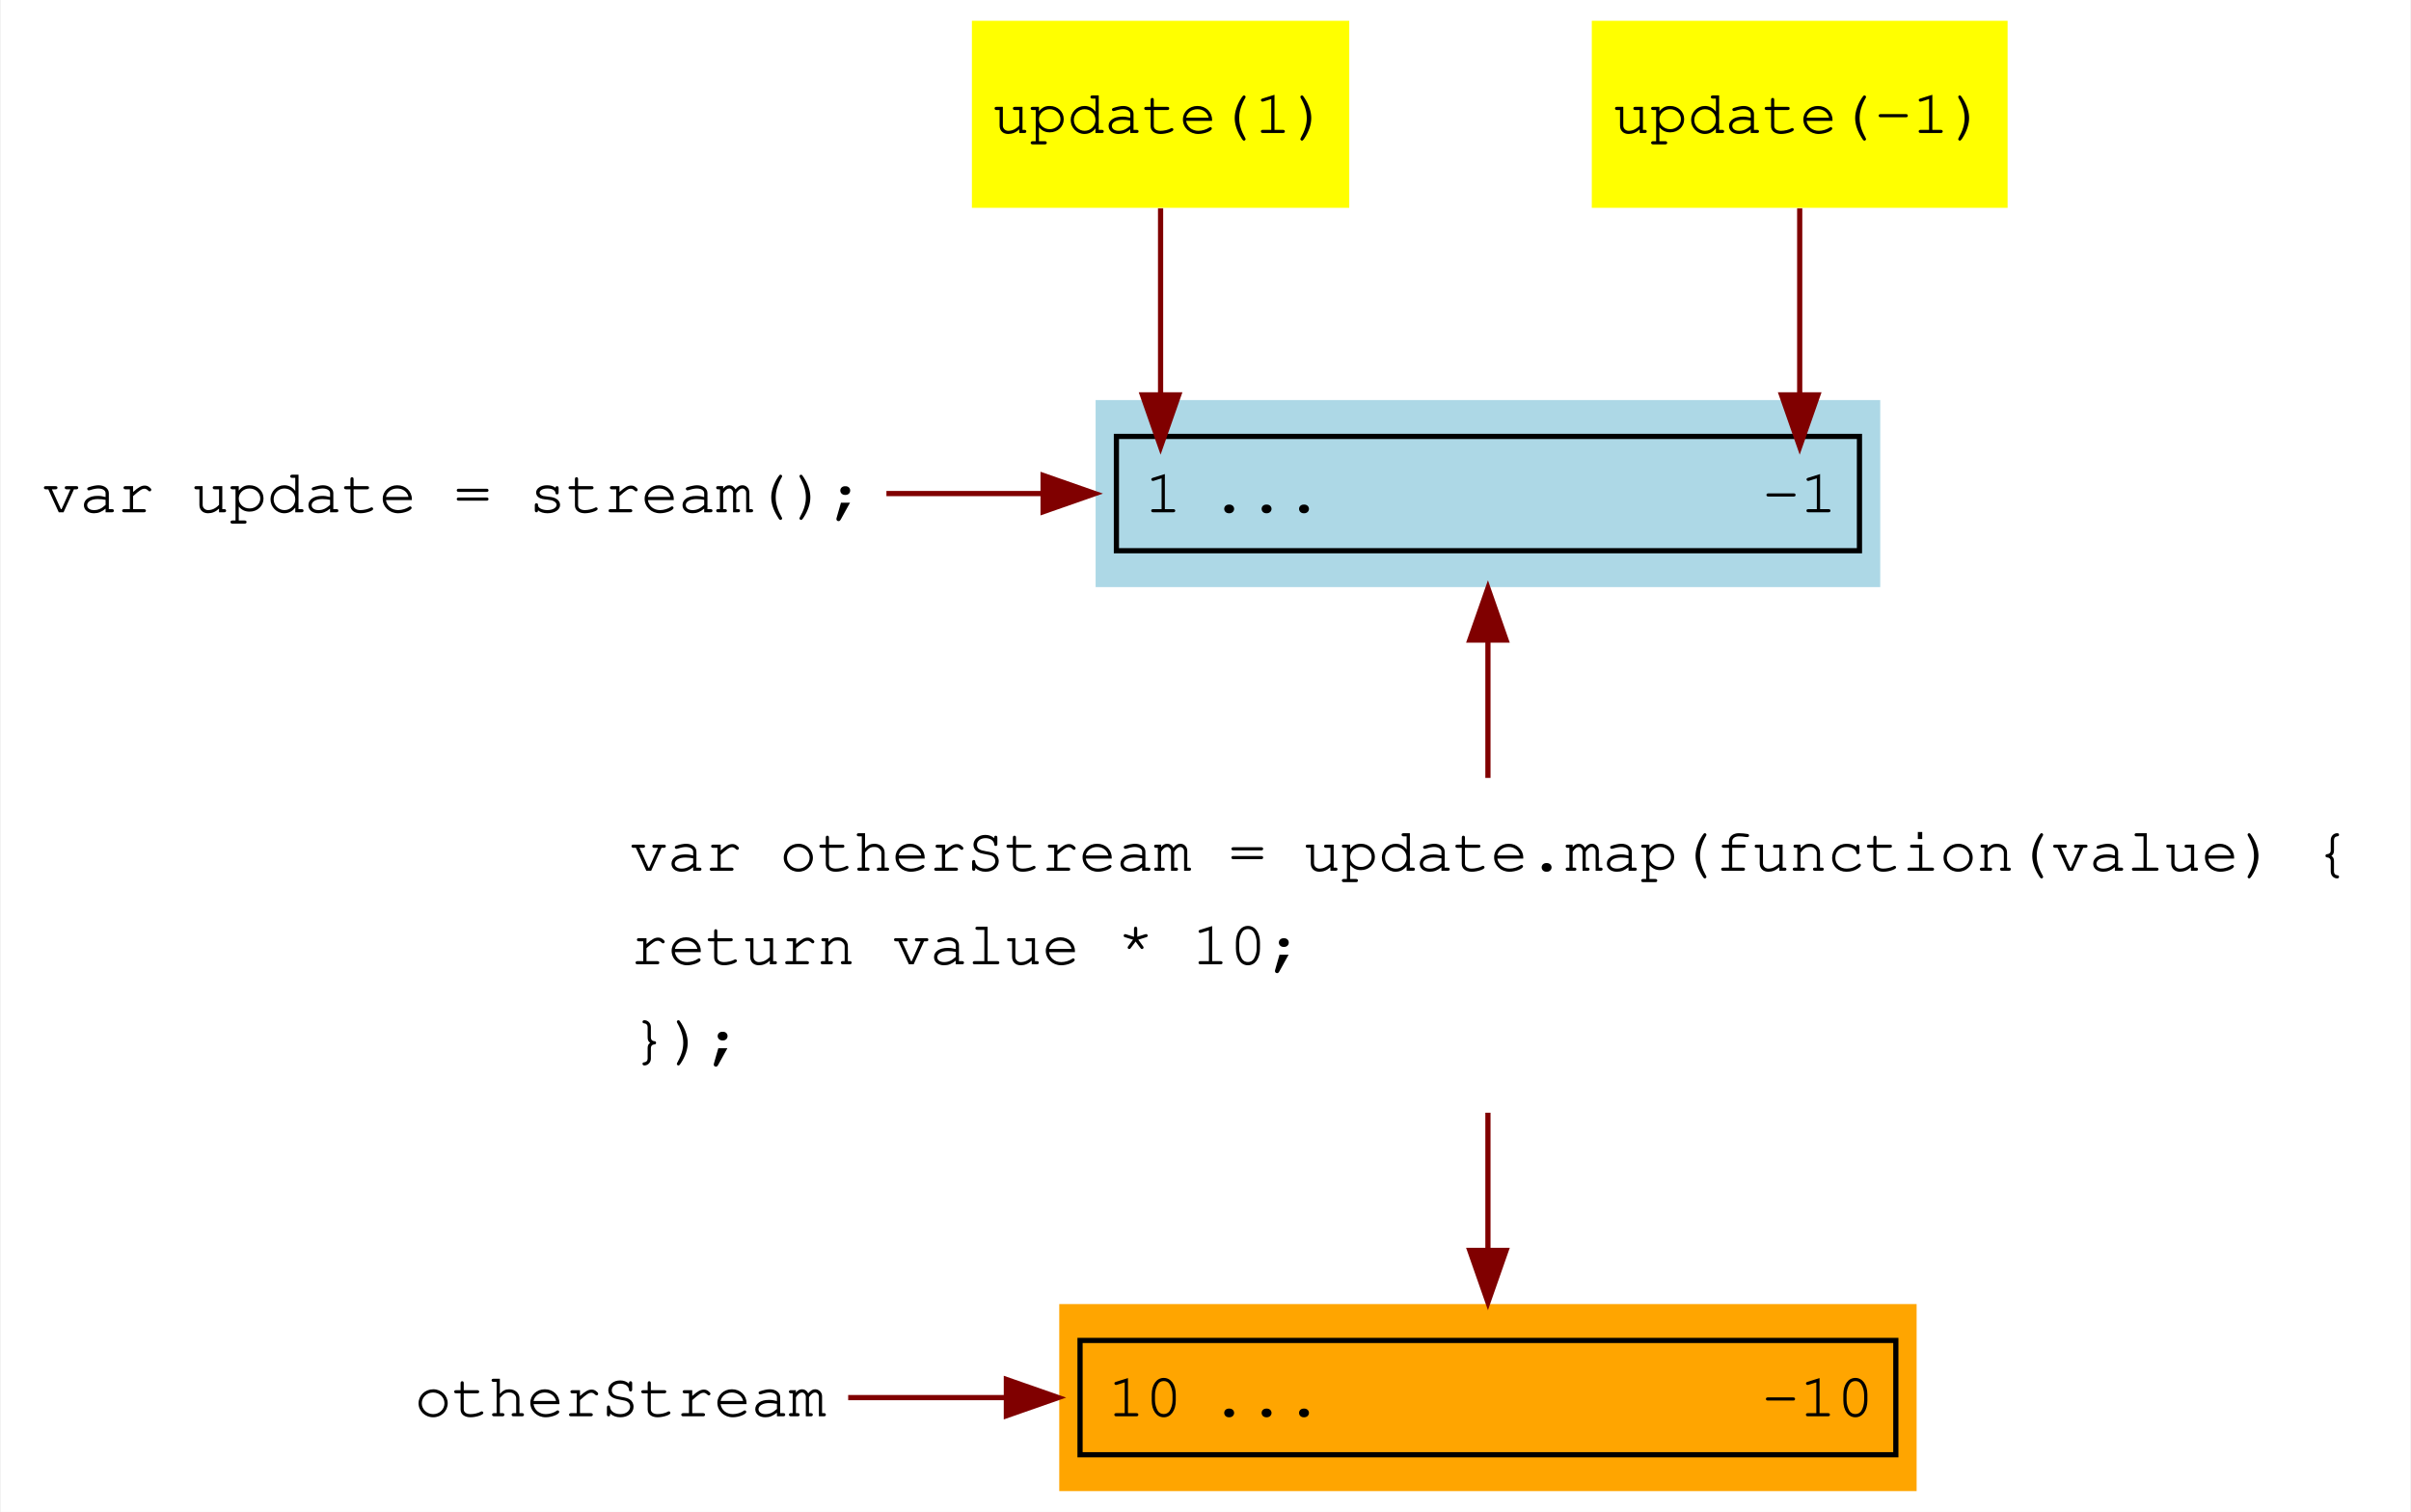
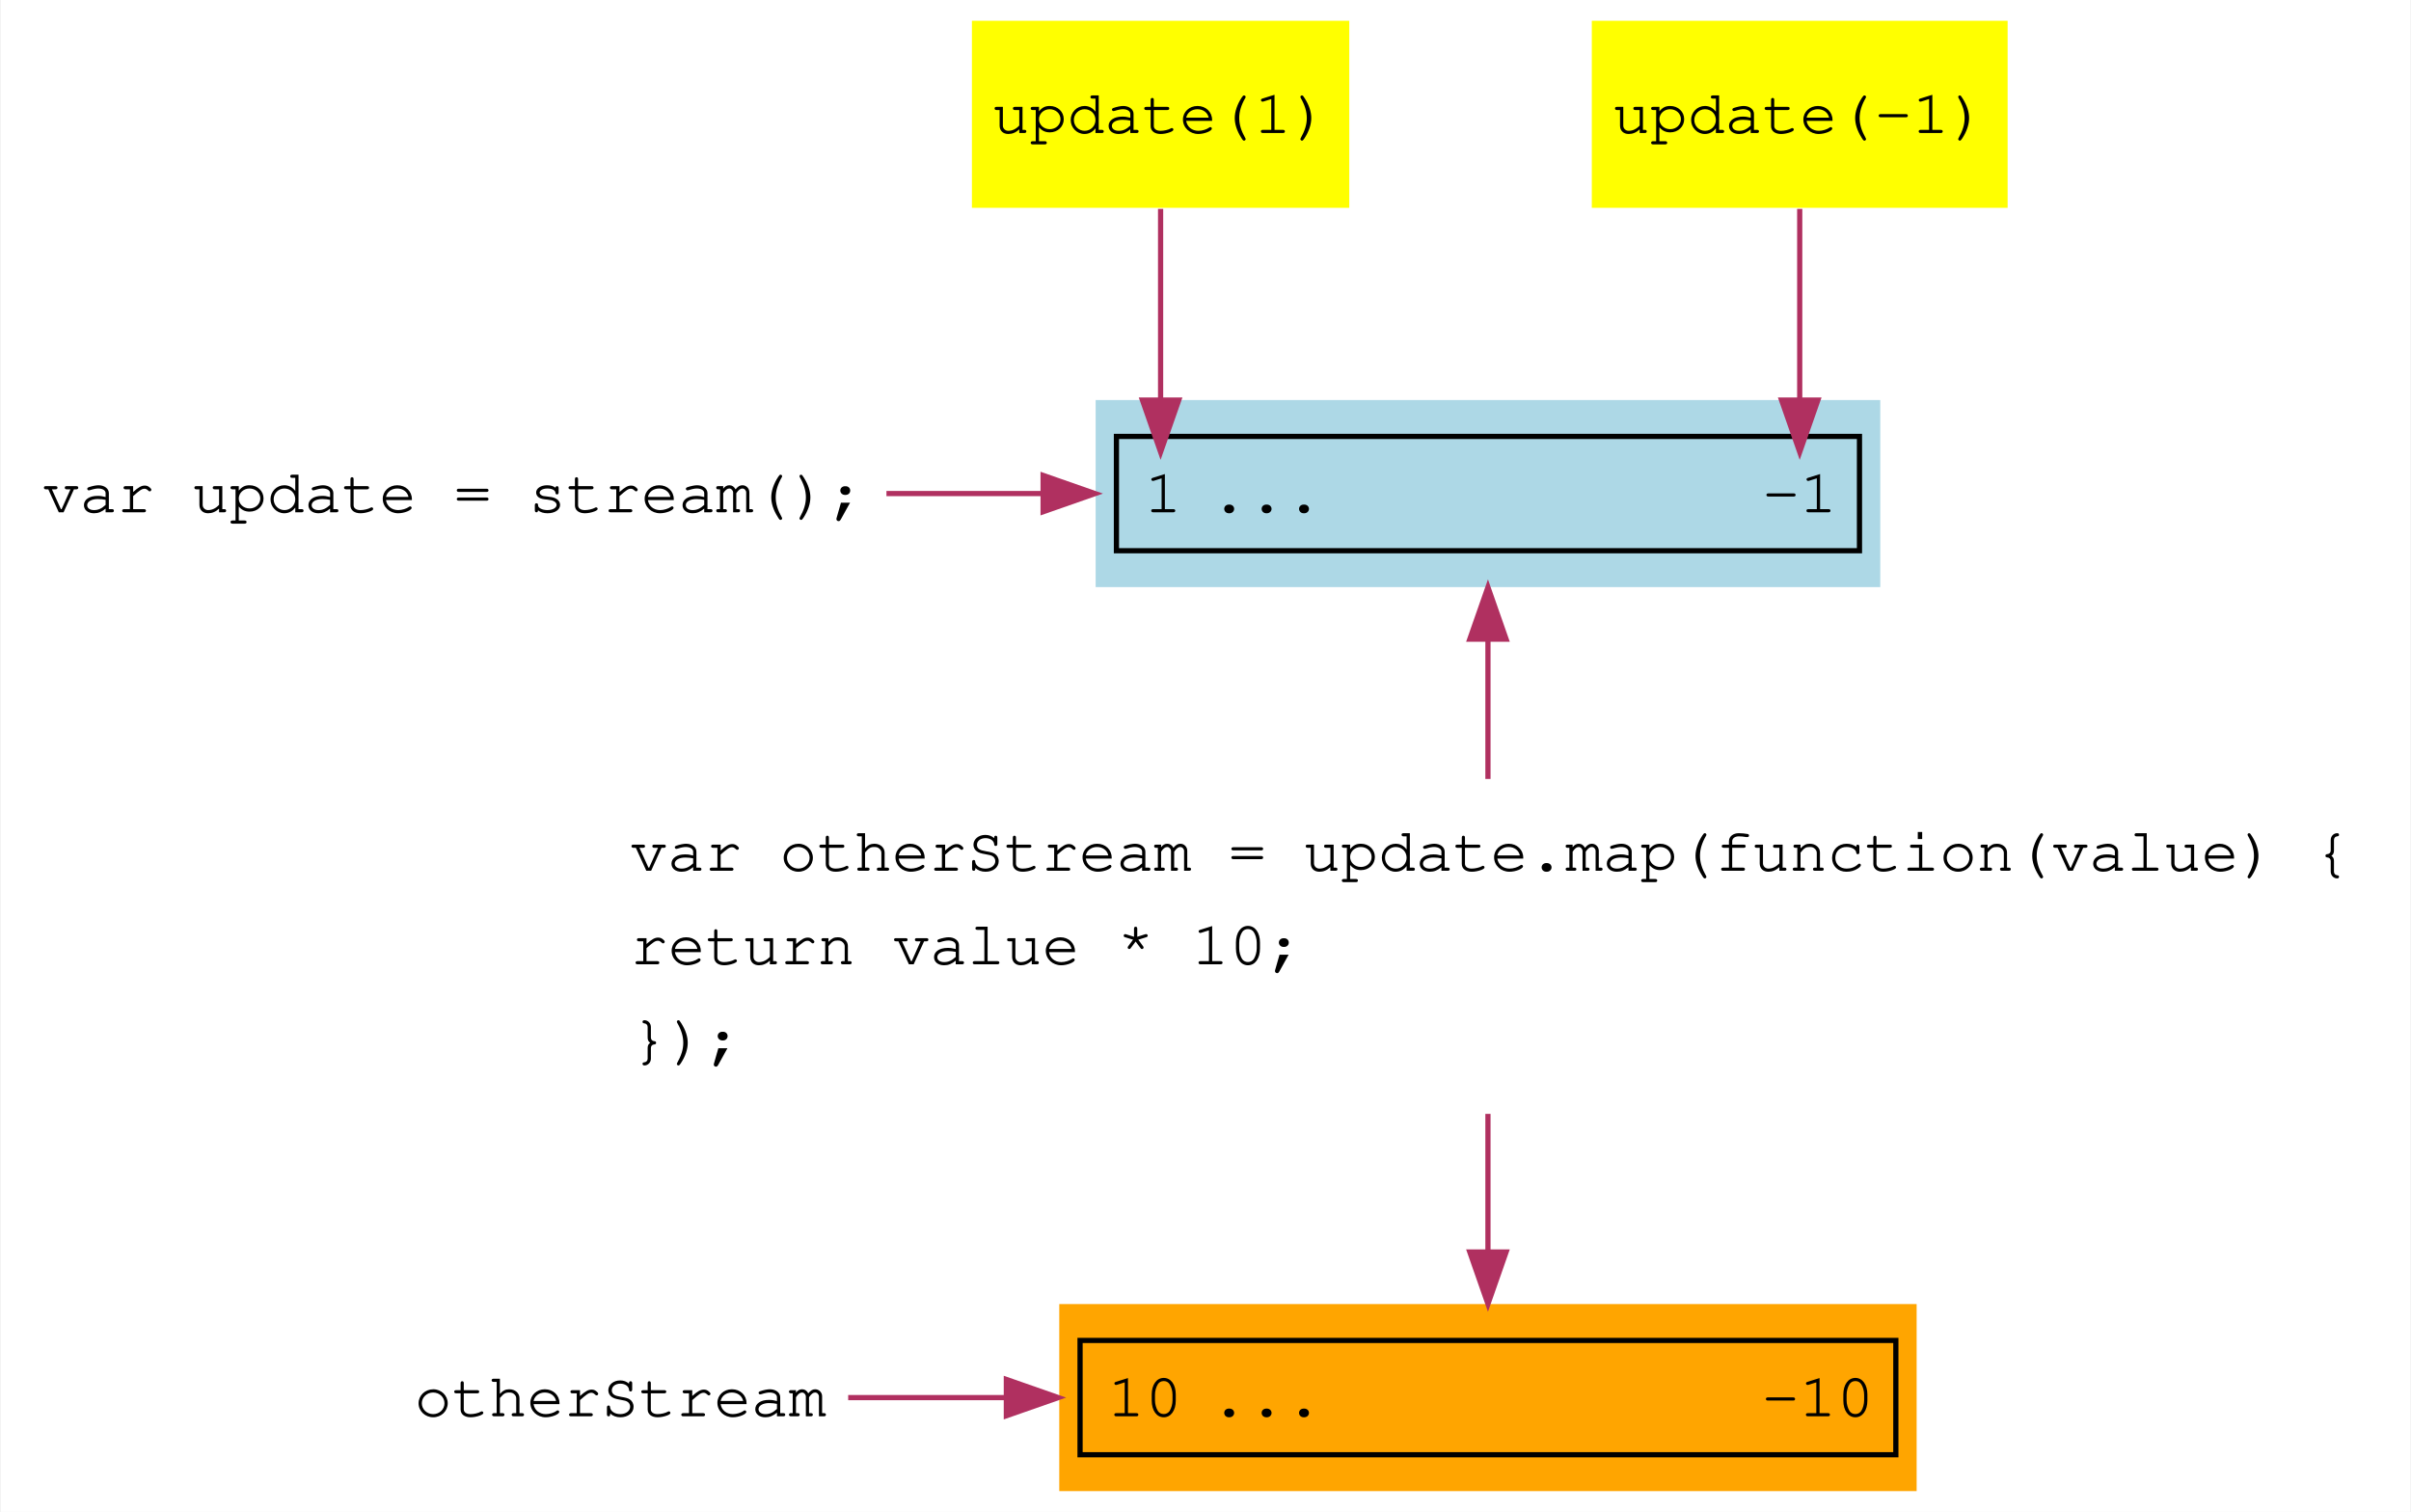
<svg xmlns="http://www.w3.org/2000/svg" width="464pt" height="291pt" viewBox="0.00 0.00 463.71 291.00">
  <g id="graph0" class="graph" transform="scale(1 1) rotate(0) translate(4 287)">
-     <polygon fill="white" stroke="transparent" points="-4,4 -4,-287 459.71,-287 459.71,4 -4,4" />
+     <polygon fill="#ffffff" stroke="transparent" points="-4,4 -4,-287 459.713,-287 459.713,4 -4,4" />
    <g id="node1" class="node">
-       <text text-anchor="middle" x="83.21" y="-188.4" font-family="Courier,monospace" font-size="12.00">var update = stream();</text>
+       <text text-anchor="middle" x="83.213" y="-188.4" font-family="Courier,monospace" font-size="12.00" fill="#000000">var update = stream();</text>
    </g>
    <g id="node4" class="node">
-       <polygon fill="lightblue" stroke="transparent" points="357.71,-210 206.71,-210 206.71,-174 357.71,-174 357.71,-210" />
-       <text text-anchor="start" x="216.11" y="-188.4" font-family="Courier,monospace" font-size="12.00">1</text>
-       <text text-anchor="start" x="228.8" y="-188.4" font-family="Courier,monospace" font-size="12.00">      ...     </text>
-       <text text-anchor="start" x="335.01" y="-188.4" font-family="Courier,monospace" font-size="12.00">-1</text>
-       <polygon fill="none" stroke="black" points="210.71,-181 210.71,-203 353.71,-203 353.71,-181 210.71,-181" />
+       <polygon fill="#add8e6" stroke="transparent" points="357.713,-210 206.713,-210 206.713,-174 357.713,-174 357.713,-210" />
+       <text text-anchor="start" x="216.112" y="-188.4" font-family="Courier,monospace" font-size="12.00" fill="#000000">1</text>
+       <text text-anchor="start" x="228.805" y="-188.4" font-family="Courier,monospace" font-size="12.00" fill="#000000">      ...     </text>
+       <text text-anchor="start" x="335.012" y="-188.4" font-family="Courier,monospace" font-size="12.00" fill="#000000">-1</text>
+       <polygon fill="none" stroke="#000000" points="210.713,-181 210.713,-203 353.713,-203 353.713,-181 210.713,-181" />
    </g>
    <g id="edge3" class="edge">
-       <path fill="none" stroke="maroon" d="M166.45,-192C176.33,-192 186.44,-192 196.35,-192" />
-       <polygon fill="maroon" stroke="maroon" points="196.6,-195.5 206.6,-192 196.6,-188.5 196.6,-195.5" />
-       <text text-anchor="middle" x="186.57" y="-197.4" font-family="Helvetica,sans-Serif" font-size="12.00" fill="navy">        </text>
+       <path fill="none" stroke="#b03060" d="M166.454,-192C176.335,-192 186.435,-192 196.352,-192" />
+       <polygon fill="#b03060" stroke="#b03060" points="196.603,-195.5 206.603,-192 196.603,-188.5 196.603,-195.5" />
+       <text text-anchor="middle" x="186.569" y="-197.4" font-family="Helvetica,sans-Serif" font-size="12.00" fill="#000080">        </text>
    </g>
    <g id="node2" class="node">
-       <polygon fill="yellow" stroke="transparent" points="255.52,-283 182.9,-283 182.9,-247 255.52,-247 255.52,-283" />
-       <text text-anchor="middle" x="219.21" y="-261.4" font-family="Courier,monospace" font-size="12.00">update(1)</text>
+       <polygon fill="#ffff00" stroke="transparent" points="255.524,-283 182.902,-283 182.902,-247 255.524,-247 255.524,-283" />
+       <text text-anchor="middle" x="219.213" y="-261.4" font-family="Courier,monospace" font-size="12.00" fill="#000000">update(1)</text>
    </g>
    <g id="edge1" class="edge">
-       <path fill="none" stroke="maroon" d="M219.21,-246.89C219.21,-236.89 219.21,-223.77 219.21,-211.05" />
-       <polygon fill="maroon" stroke="maroon" points="222.71,-211 219.21,-201 215.71,-211 222.71,-211" />
+       <path fill="none" stroke="#b03060" d="M219.213,-246.788C219.213,-236.506 219.213,-223.156 219.213,-210.219" />
+       <polygon fill="#b03060" stroke="#b03060" points="222.713,-210 219.213,-200 215.713,-210 222.713,-210" />
    </g>
    <g id="node3" class="node">
-       <polygon fill="yellow" stroke="transparent" points="382.22,-283 302.2,-283 302.2,-247 382.22,-247 382.22,-283" />
-       <text text-anchor="middle" x="342.21" y="-261.4" font-family="Courier,monospace" font-size="12.00">update(-1)</text>
+       <polygon fill="#ffff00" stroke="transparent" points="382.225,-283 302.201,-283 302.201,-247 382.225,-247 382.225,-283" />
+       <text text-anchor="middle" x="342.213" y="-261.4" font-family="Courier,monospace" font-size="12.00" fill="#000000">update(-1)</text>
    </g>
    <g id="edge2" class="edge">
-       <path fill="none" stroke="maroon" d="M342.21,-246.89C342.21,-236.89 342.21,-223.77 342.21,-211.05" />
-       <polygon fill="maroon" stroke="maroon" points="345.71,-211 342.21,-201 338.71,-211 345.71,-211" />
+       <path fill="none" stroke="#b03060" d="M342.213,-246.788C342.213,-236.506 342.213,-223.156 342.213,-210.219" />
+       <polygon fill="#b03060" stroke="#b03060" points="345.713,-210 342.213,-200 338.713,-210 345.713,-210" />
    </g>
    <g id="node5" class="node">
-       <text text-anchor="start" x="117.09" y="-119.4" font-family="Courier,monospace" font-size="12.00">var otherStream = update.map(function(value) {</text>
-       <text text-anchor="start" x="117.21" y="-101.4" font-family="Courier,monospace" font-size="12.00">    return value * 10;</text>
-       <text text-anchor="start" x="117.21" y="-83.4" font-family="Courier,monospace" font-size="12.00">});</text>
+       <text text-anchor="start" x="117.086" y="-119.4" font-family="Courier,monospace" font-size="12.00" fill="#000000">var otherStream = update.map(function(value) {</text>
+       <text text-anchor="start" x="117.213" y="-101.4" font-family="Courier,monospace" font-size="12.00" fill="#000000">    return value * 10;</text>
+       <text text-anchor="start" x="117.213" y="-83.4" font-family="Courier,monospace" font-size="12.00" fill="#000000">});</text>
    </g>
    <g id="edge4" class="edge">
-       <path fill="none" stroke="maroon" d="M282.21,-163.73C282.21,-155.3 282.21,-145.95 282.21,-137.27" />
-       <polygon fill="maroon" stroke="maroon" points="278.71,-163.8 282.21,-173.8 285.71,-163.8 278.71,-163.8" />
+       <path fill="none" stroke="#b03060" d="M282.213,-163.773C282.213,-155.249 282.213,-145.829 282.213,-137.073" />
+       <polygon fill="#b03060" stroke="#b03060" points="278.713,-163.974 282.213,-173.974 285.713,-163.974 278.713,-163.974" />
    </g>
    <g id="node6" class="node">
-       <polygon fill="orange" stroke="transparent" points="364.71,-36 199.71,-36 199.71,0 364.71,0 364.71,-36" />
-       <text text-anchor="start" x="209.01" y="-14.4" font-family="Courier,monospace" font-size="12.00">10</text>
-       <text text-anchor="start" x="228.8" y="-14.4" font-family="Courier,monospace" font-size="12.00">      ...     </text>
-       <text text-anchor="start" x="334.91" y="-14.4" font-family="Courier,monospace" font-size="12.00">-10</text>
-       <polygon fill="none" stroke="black" points="203.71,-7 203.71,-29 360.71,-29 360.71,-7 203.71,-7" />
+       <polygon fill="#ffa500" stroke="transparent" points="364.713,-36 199.713,-36 199.713,0 364.713,0 364.713,-36" />
+       <text text-anchor="start" x="209.012" y="-14.4" font-family="Courier,monospace" font-size="12.00" fill="#000000">10</text>
+       <text text-anchor="start" x="228.805" y="-14.4" font-family="Courier,monospace" font-size="12.00" fill="#000000">      ...     </text>
+       <text text-anchor="start" x="334.911" y="-14.4" font-family="Courier,monospace" font-size="12.00" fill="#000000">-10</text>
+       <polygon fill="none" stroke="#000000" points="203.713,-7 203.713,-29 360.713,-29 360.713,-7 203.713,-7" />
    </g>
    <g id="edge5" class="edge">
-       <path fill="none" stroke="maroon" d="M282.21,-72.83C282.21,-64.17 282.21,-54.83 282.21,-46.4" />
-       <polygon fill="maroon" stroke="maroon" points="285.71,-46.33 282.21,-36.33 278.71,-46.33 285.71,-46.33" />
+       <path fill="none" stroke="#b03060" d="M282.213,-72.604C282.213,-63.908 282.213,-54.578 282.213,-46.134" />
+       <polygon fill="#b03060" stroke="#b03060" points="285.713,-46.026 282.213,-36.026 278.713,-46.026 285.713,-46.026" />
    </g>
    <g id="node7" class="node">
-       <text text-anchor="middle" x="115.21" y="-14.4" font-family="Courier,monospace" font-size="12.00">otherStream</text>
+       <text text-anchor="middle" x="115.213" y="-14.4" font-family="Courier,monospace" font-size="12.00" fill="#000000">otherStream</text>
    </g>
    <g id="edge6" class="edge">
-       <path fill="none" stroke="maroon" d="M159.09,-18C168.54,-18 178.87,-18 189.39,-18" />
-       <polygon fill="maroon" stroke="maroon" points="189.53,-21.5 199.53,-18 189.53,-14.5 189.53,-21.5" />
-       <text text-anchor="middle" x="179.27" y="-23.4" font-family="Helvetica,sans-Serif" font-size="12.00" fill="navy">        </text>
+       <path fill="none" stroke="#b03060" d="M159.09,-18C168.537,-18 178.866,-18 189.394,-18" />
+       <polygon fill="#b03060" stroke="#b03060" points="189.527,-21.5 199.527,-18 189.527,-14.5 189.527,-21.5" />
+       <text text-anchor="middle" x="179.266" y="-23.4" font-family="Helvetica,sans-Serif" font-size="12.00" fill="#000080">        </text>
    </g>
  </g>
</svg>
